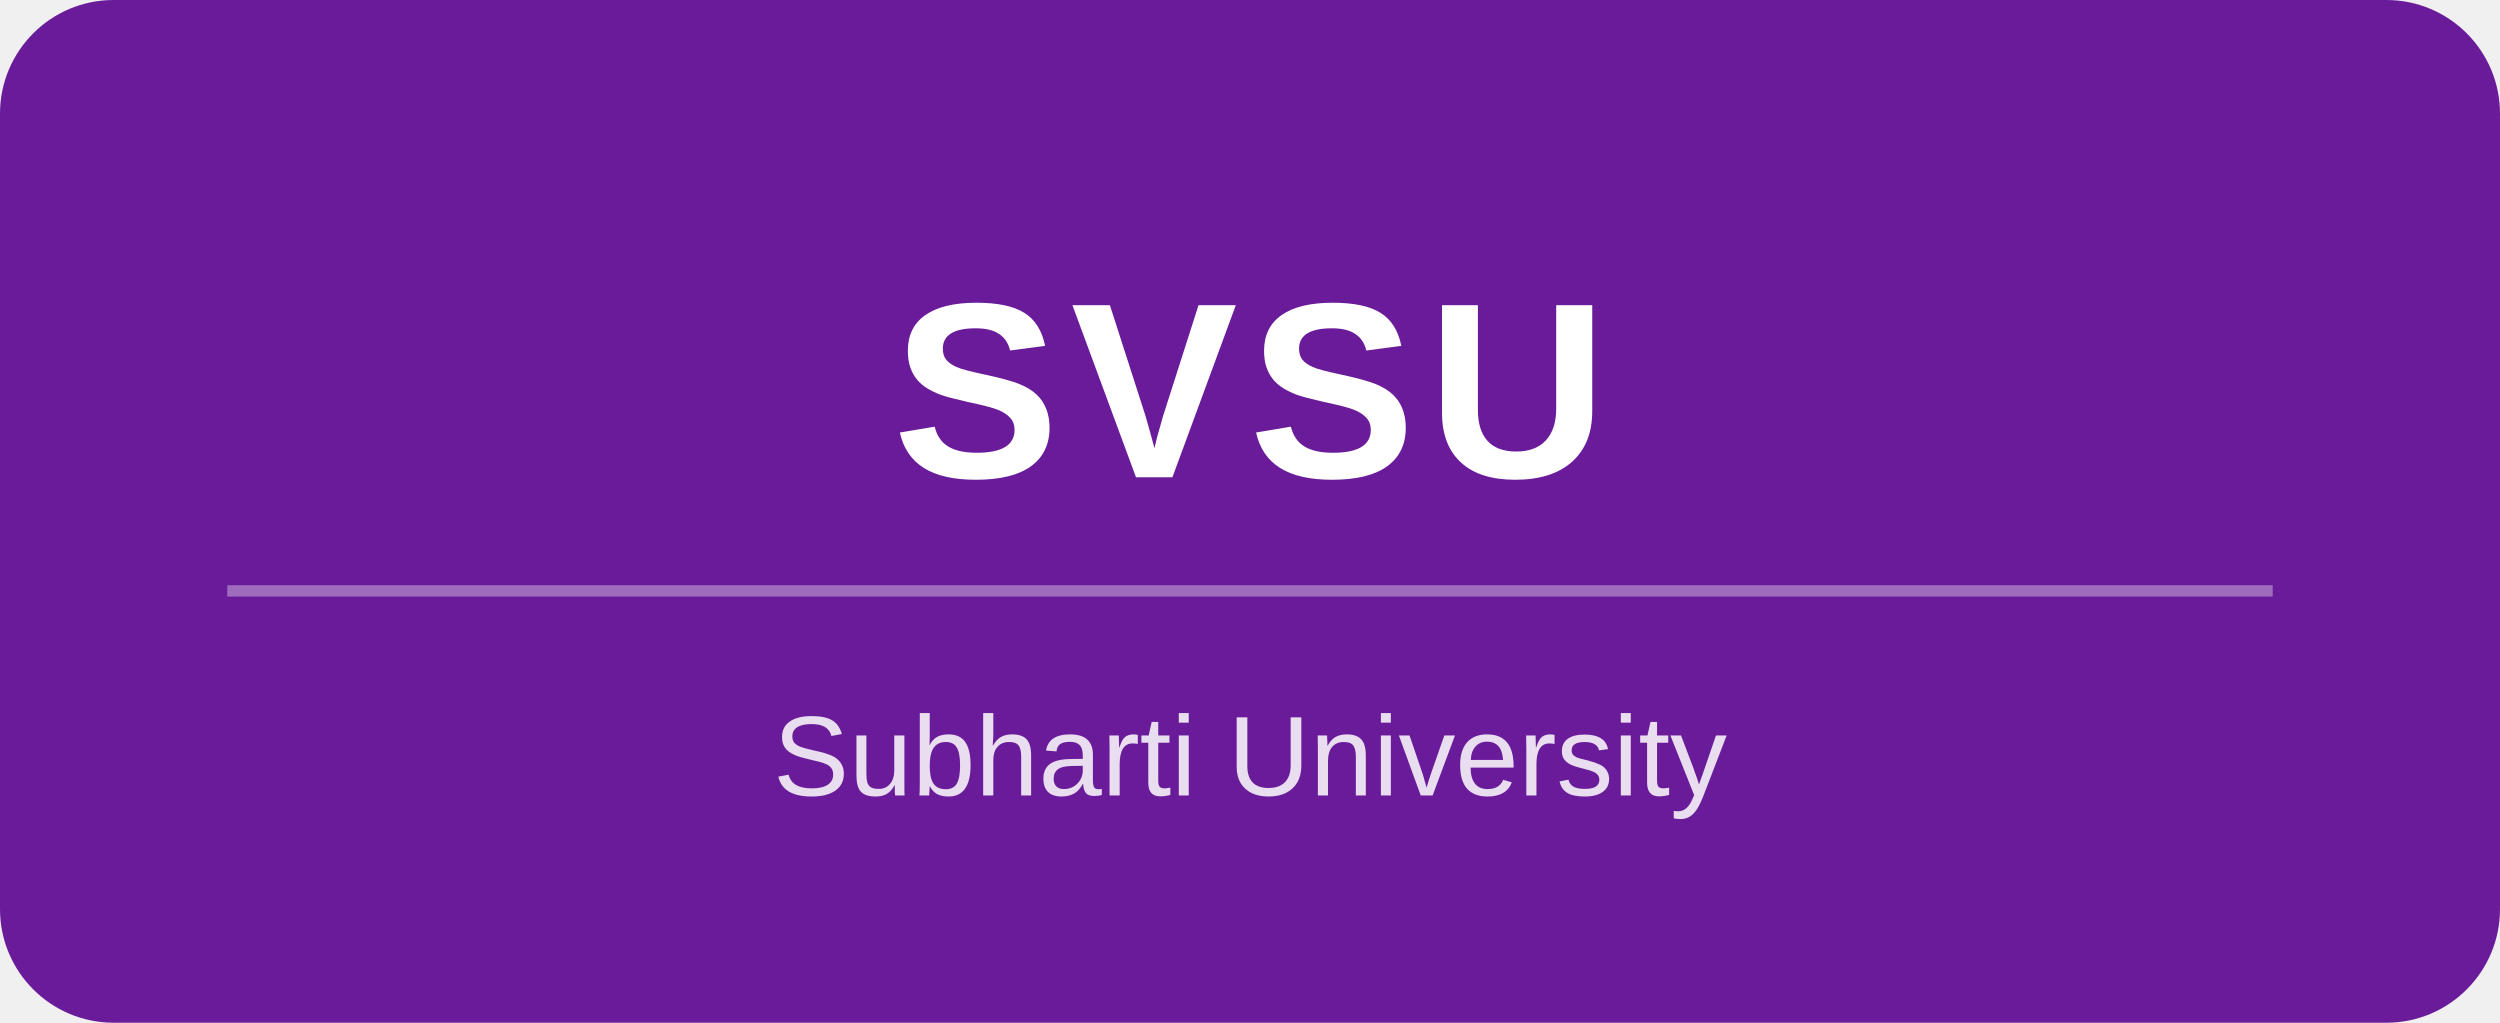
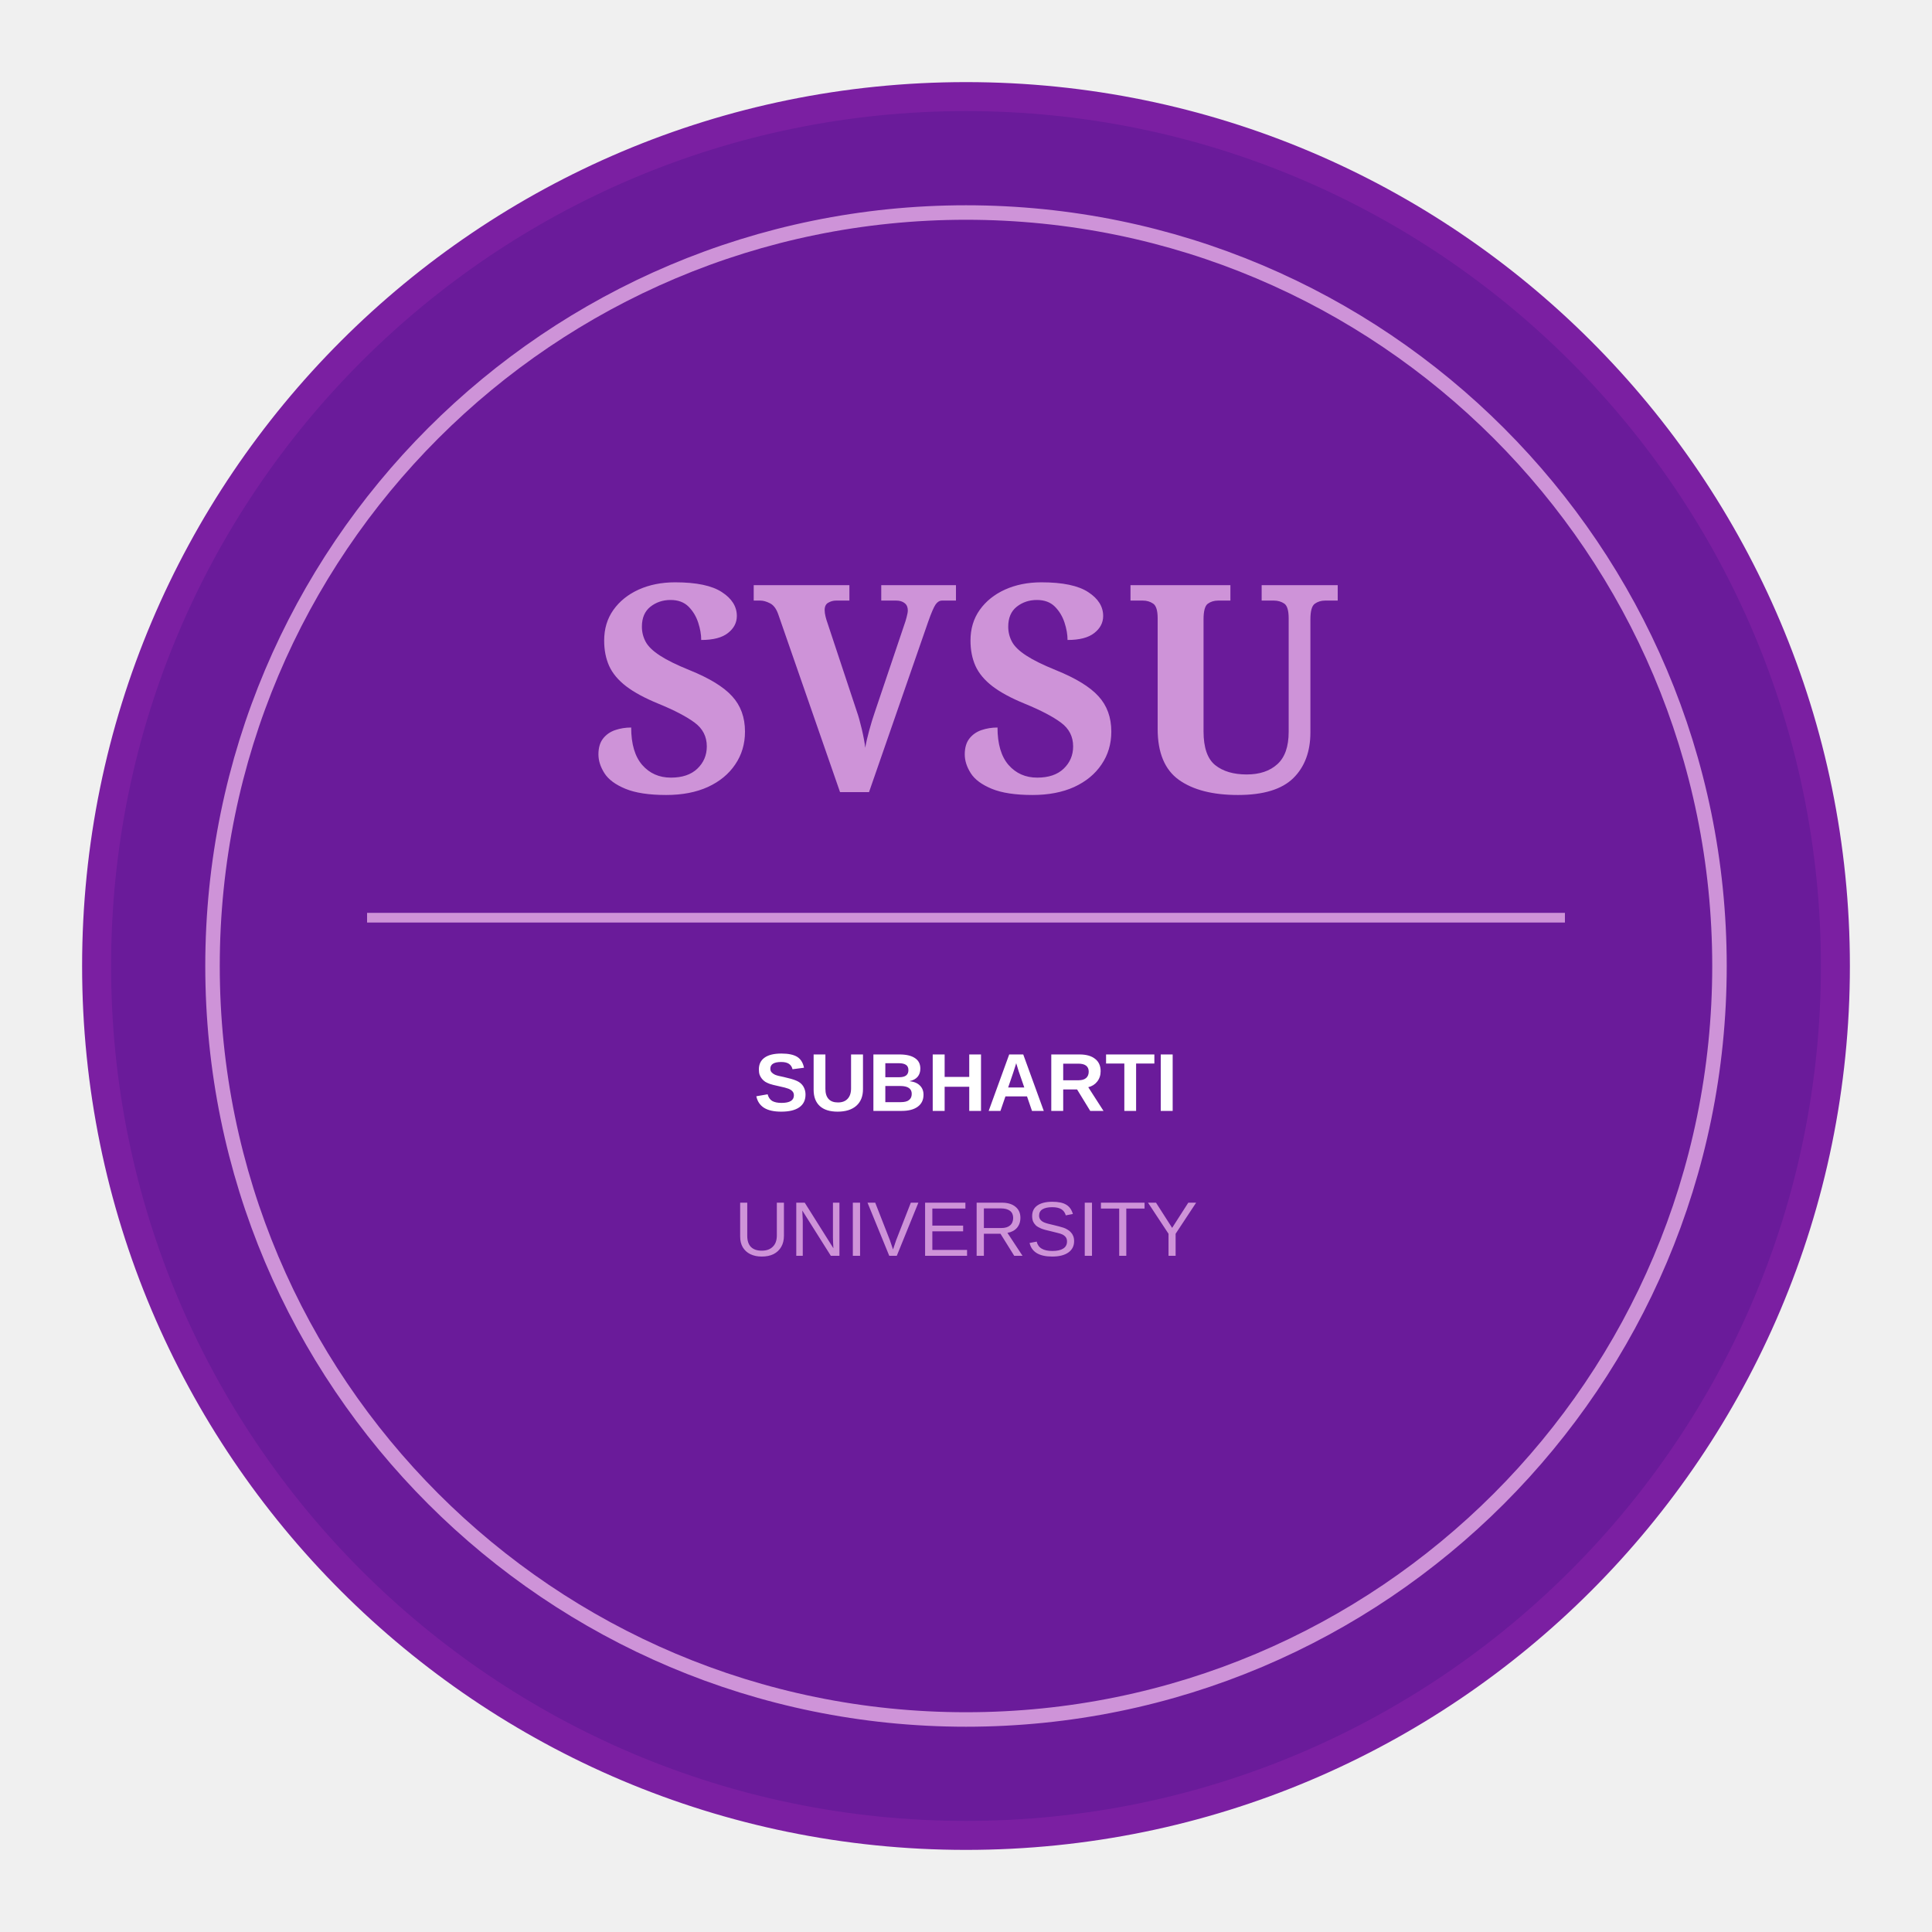
- <svg xmlns="http://www.w3.org/2000/svg" width="220" height="90" viewBox="0 0 220 90">
-   <rect width="220" height="90" rx="10" fill="#6A1B9A" />
-   <text x="110" y="42" text-anchor="middle" fill="white" font-family="Arial,sans-serif" font-size="22" font-weight="bold" letter-spacing="1">SVSU</text>
-   <line x1="20" y1="52" x2="200" y2="52" stroke="rgba(255,255,255,0.35)" stroke-width="1" />
-   <text x="110" y="70" text-anchor="middle" fill="rgba(255,255,255,0.85)" font-family="Arial,sans-serif" font-size="10" font-weight="500">Subharti University</text>
+ <svg xmlns="http://www.w3.org/2000/svg" viewBox="0 0 200 200">
+   <circle cx="100" cy="100" r="90" fill="#6A1B9A" stroke="#7B1FA2" stroke-width="3" />
+   <circle cx="100" cy="100" r="78" fill="none" stroke="#CE93D8" stroke-width="1.5" />
+   <text x="100" y="82" text-anchor="middle" fill="#CE93D8" font-family="Georgia,serif" font-size="30" font-weight="bold">SVSU</text>
+   <line x1="38" y1="95" x2="162" y2="95" stroke="#CE93D8" stroke-width="1" />
+   <text x="100" y="115" text-anchor="middle" fill="#ffffff" font-family="Arial,sans-serif" font-size="8.5" font-weight="700">SUBHARTI</text>
+   <text x="100" y="130" text-anchor="middle" fill="#CE93D8" font-family="Arial,sans-serif" font-size="8">UNIVERSITY</text>
</svg>
